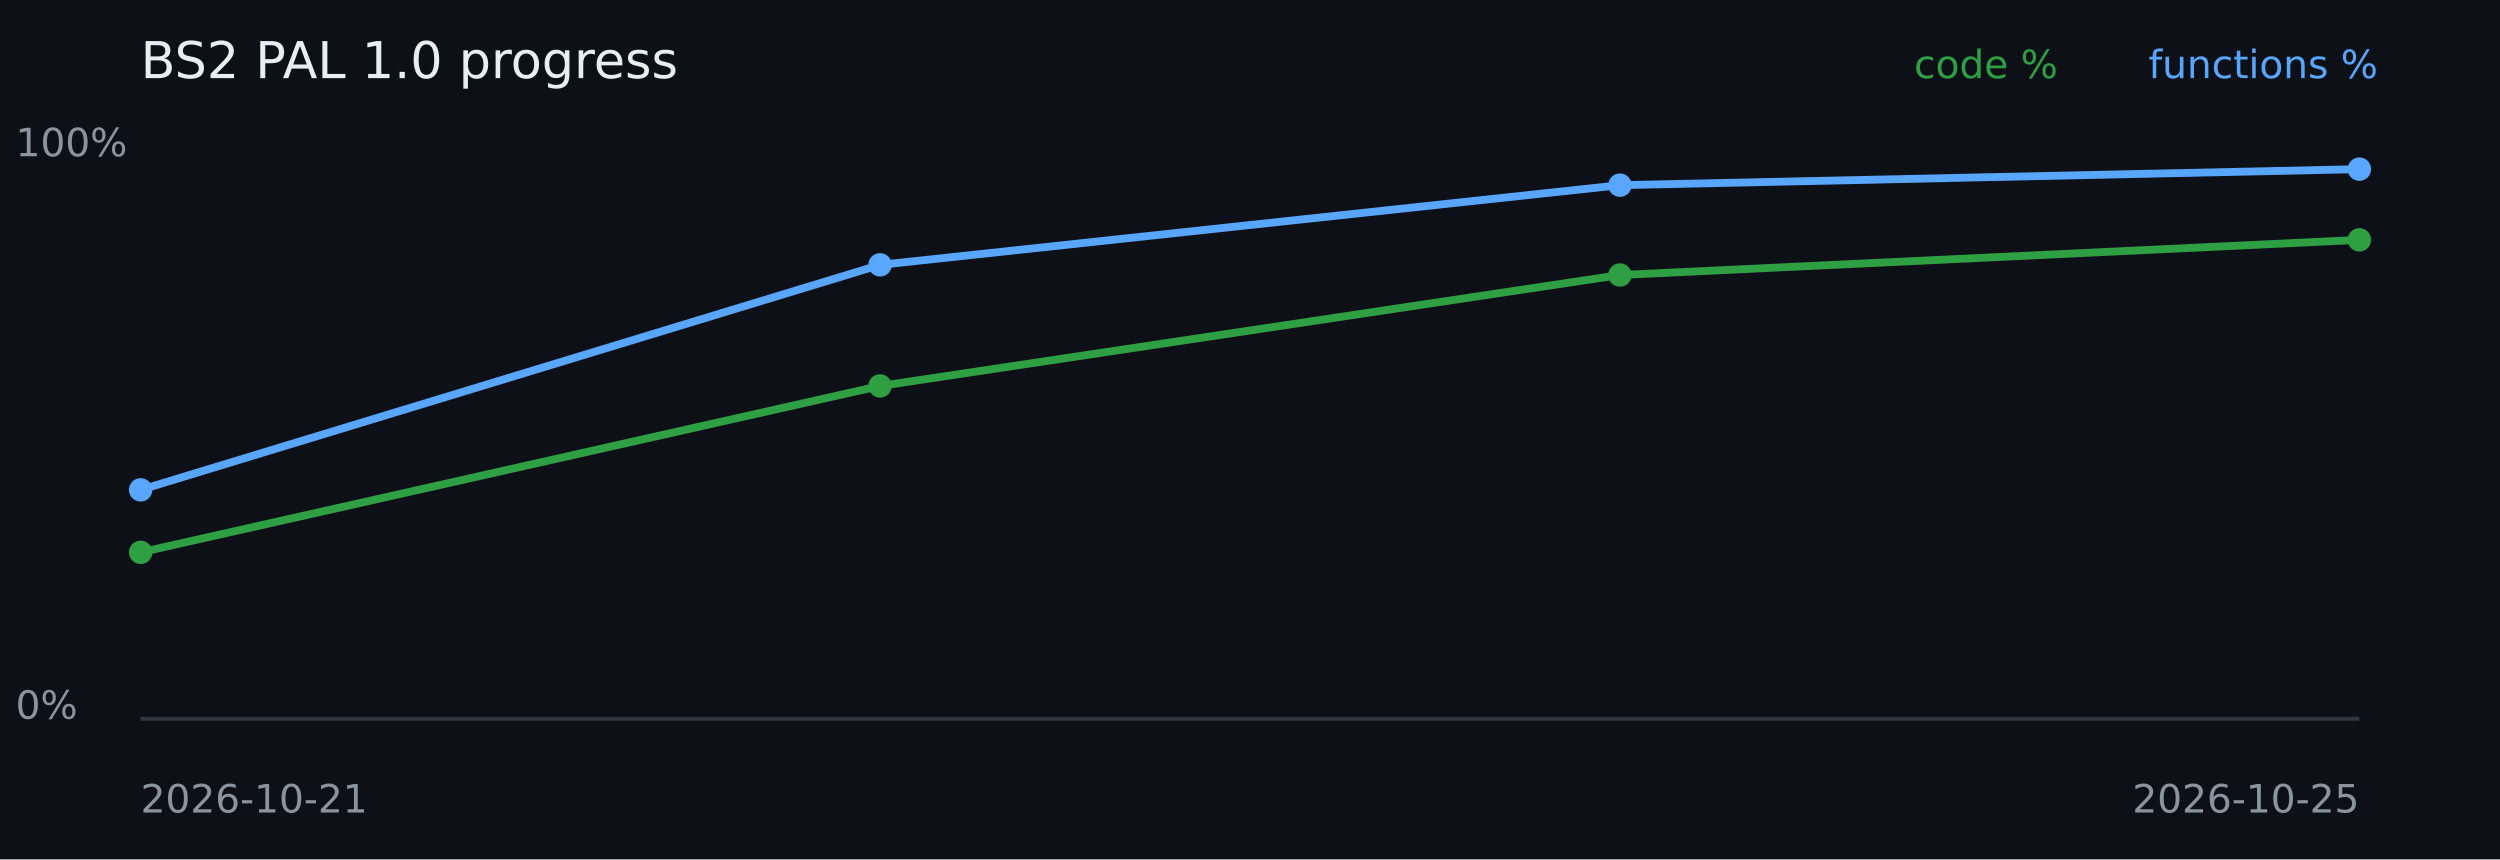
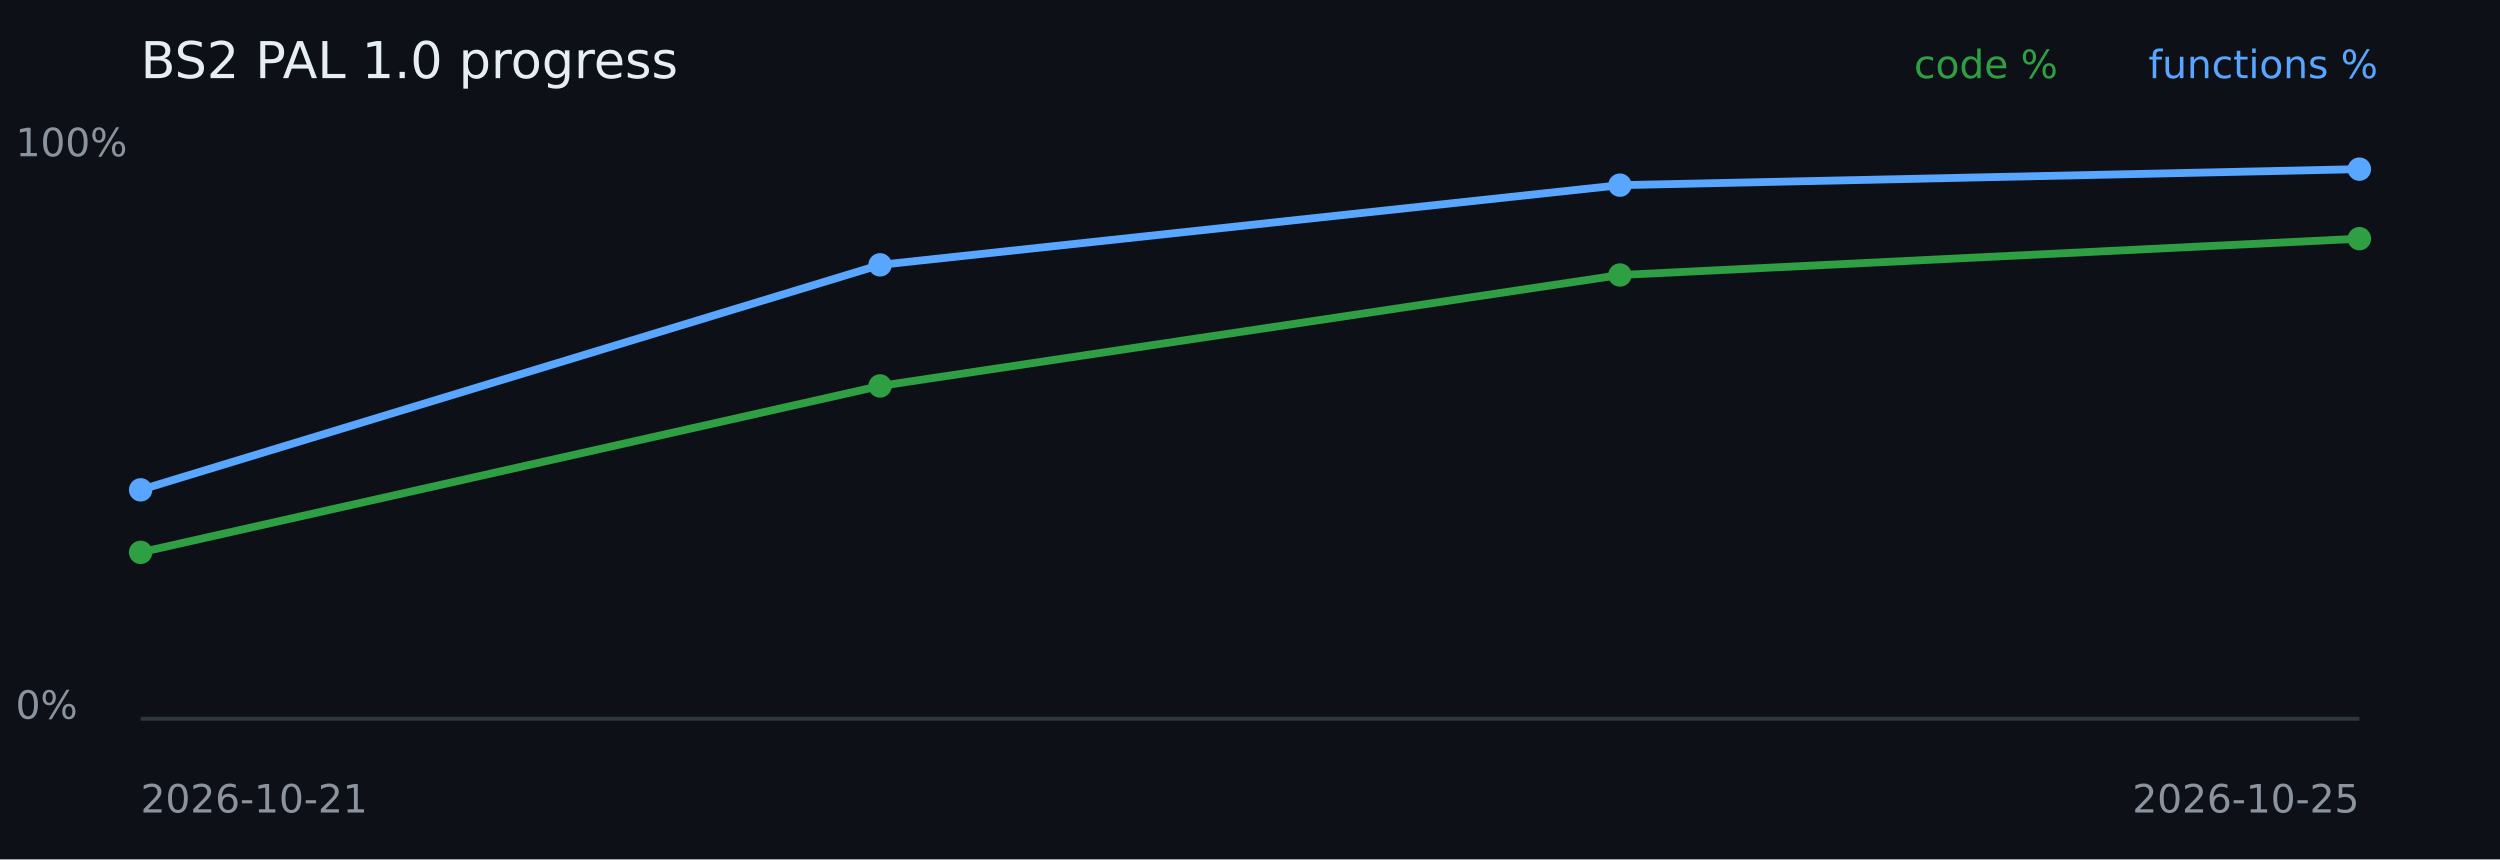
<svg xmlns="http://www.w3.org/2000/svg" width="640" height="220" font-family="Verdana,DejaVu Sans,sans-serif">
  <rect width="100%" height="100%" fill="#0d1117" />
  <text x="36" y="20" font-size="13" fill="#e6edf3">BS2 PAL 1.0 progress</text>
  <line x1="36" y1="184" x2="604" y2="184" stroke="#30363d" />
  <text x="4" y="40" font-size="10" fill="#8b949e">100%</text>
  <text x="4" y="184" font-size="10" fill="#8b949e">0%</text>
  <polyline fill="none" stroke="#58a6ff" stroke-width="2" points="36.0,125.4 225.3,67.8 414.7,47.4 604.0,43.3" />
  <circle cx="36.0" cy="125.4" r="3" fill="#58a6ff" />
  <circle cx="225.3" cy="67.8" r="3" fill="#58a6ff" />
  <circle cx="414.7" cy="47.4" r="3" fill="#58a6ff" />
  <circle cx="604.0" cy="43.3" r="3" fill="#58a6ff" />
-   <polyline fill="none" stroke="#2ea043" stroke-width="2" points="36.0,141.4 225.3,98.8 414.7,70.4 604.0,61.4" />
+   <polyline fill="none" stroke="#2ea043" stroke-width="2" points="36.0,141.4 225.3,98.8 414.7,70.4 604.0,61.1" />
  <circle cx="36.0" cy="141.4" r="3" fill="#2ea043" />
  <circle cx="225.3" cy="98.8" r="3" fill="#2ea043" />
  <circle cx="414.7" cy="70.4" r="3" fill="#2ea043" />
-   <circle cx="604.0" cy="61.4" r="3" fill="#2ea043" />
+   <circle cx="604.0" cy="61.1" r="3" fill="#2ea043" />
  <text x="490" y="20" font-size="10" fill="#2ea043">code %</text>
  <text x="550" y="20" font-size="10" fill="#58a6ff">functions %</text>
  <text x="36" y="208" font-size="10" fill="#8b949e">2026-10-21</text>
  <text x="604" y="208" font-size="10" fill="#8b949e" text-anchor="end">2026-10-25</text>
</svg>
